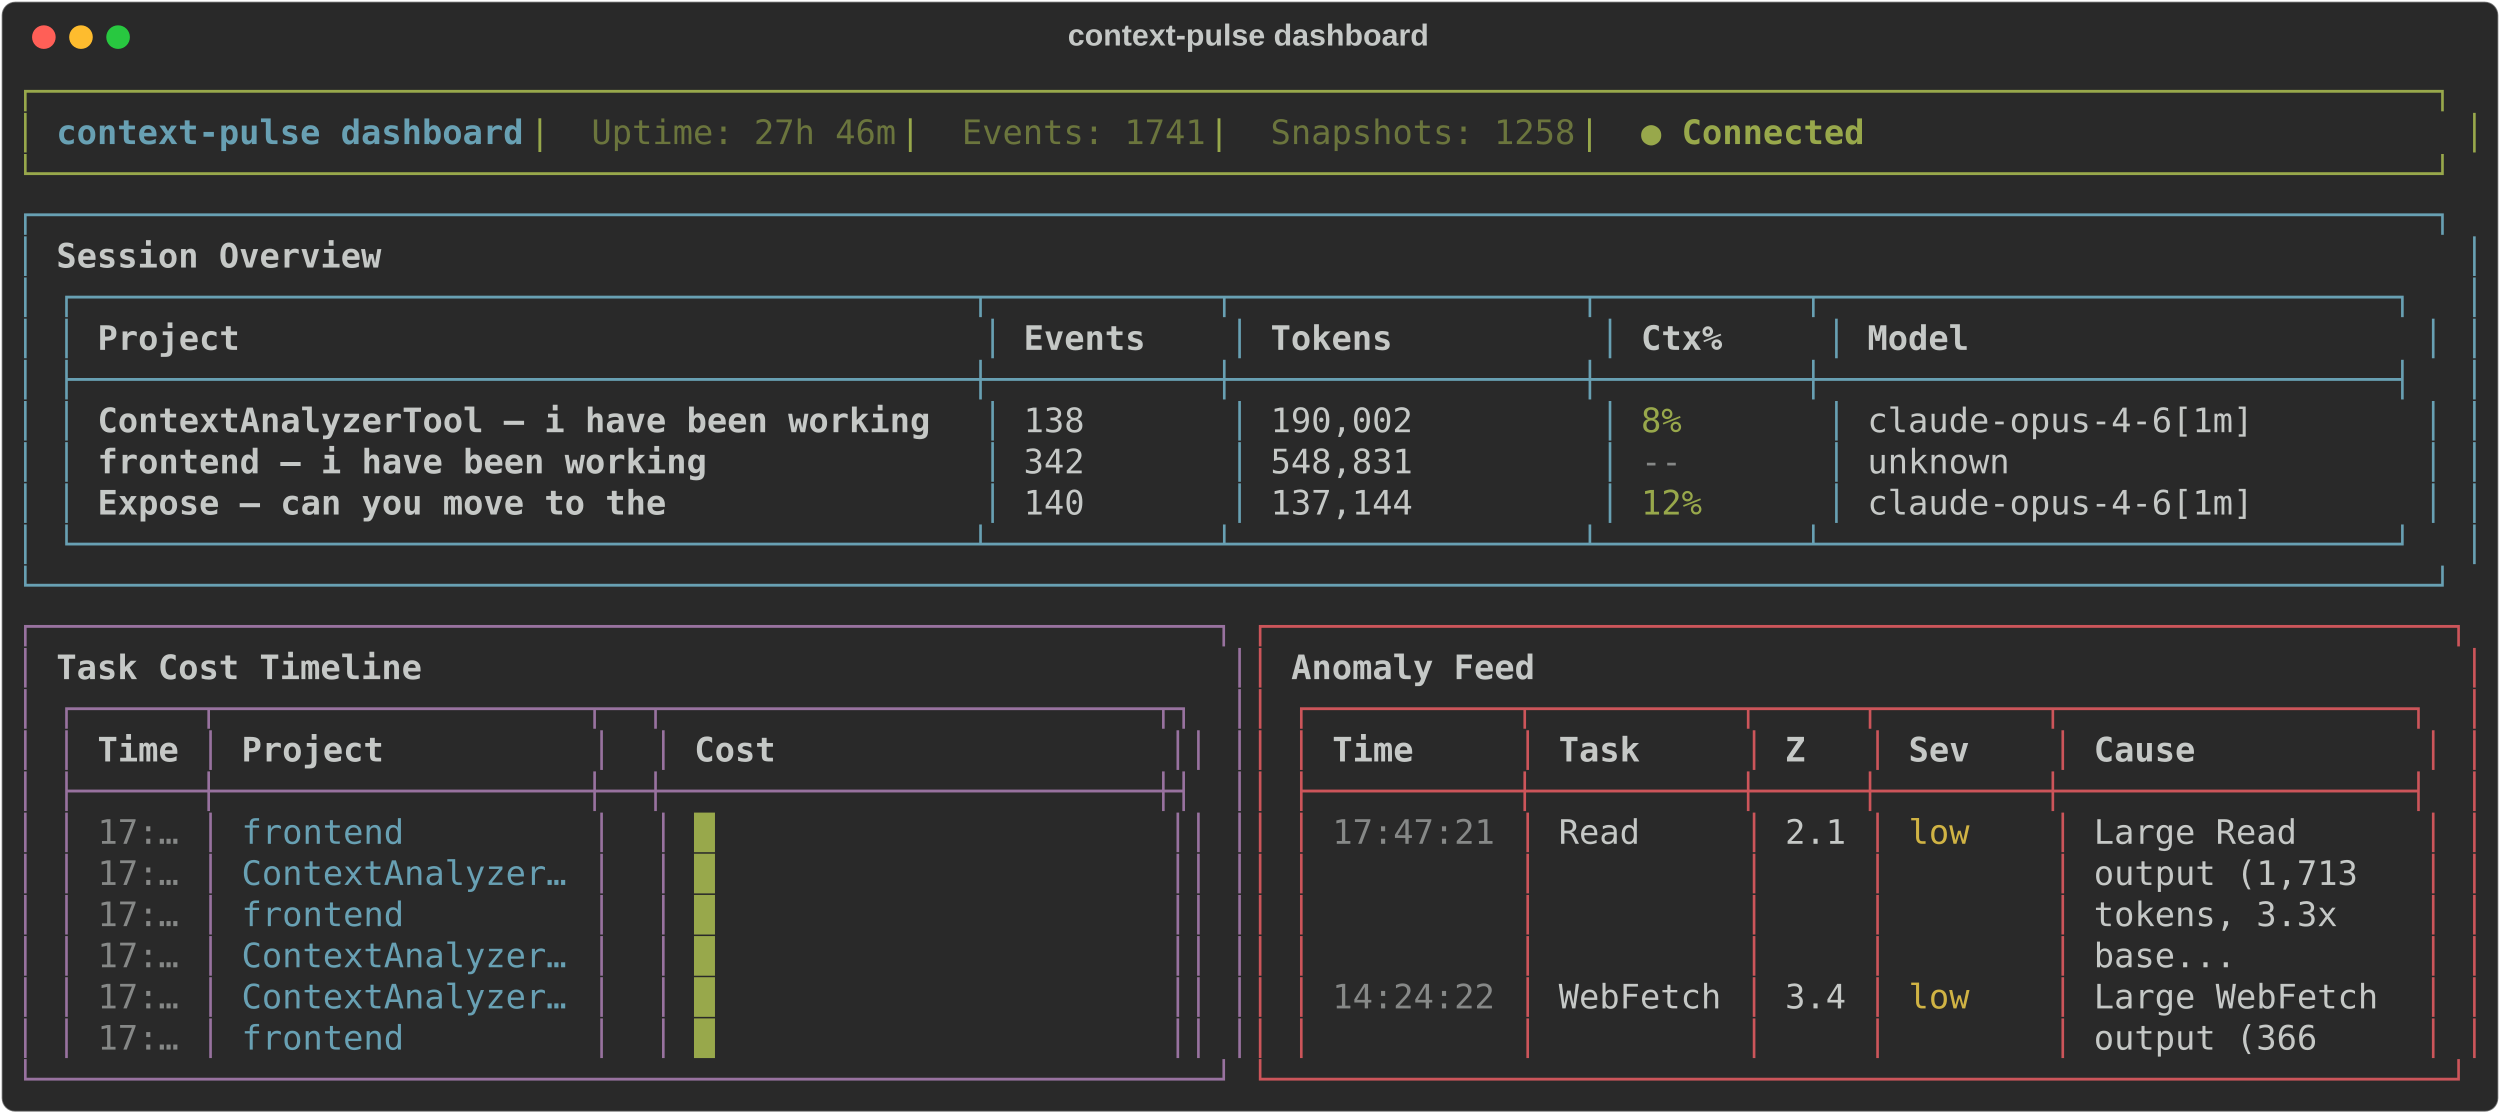
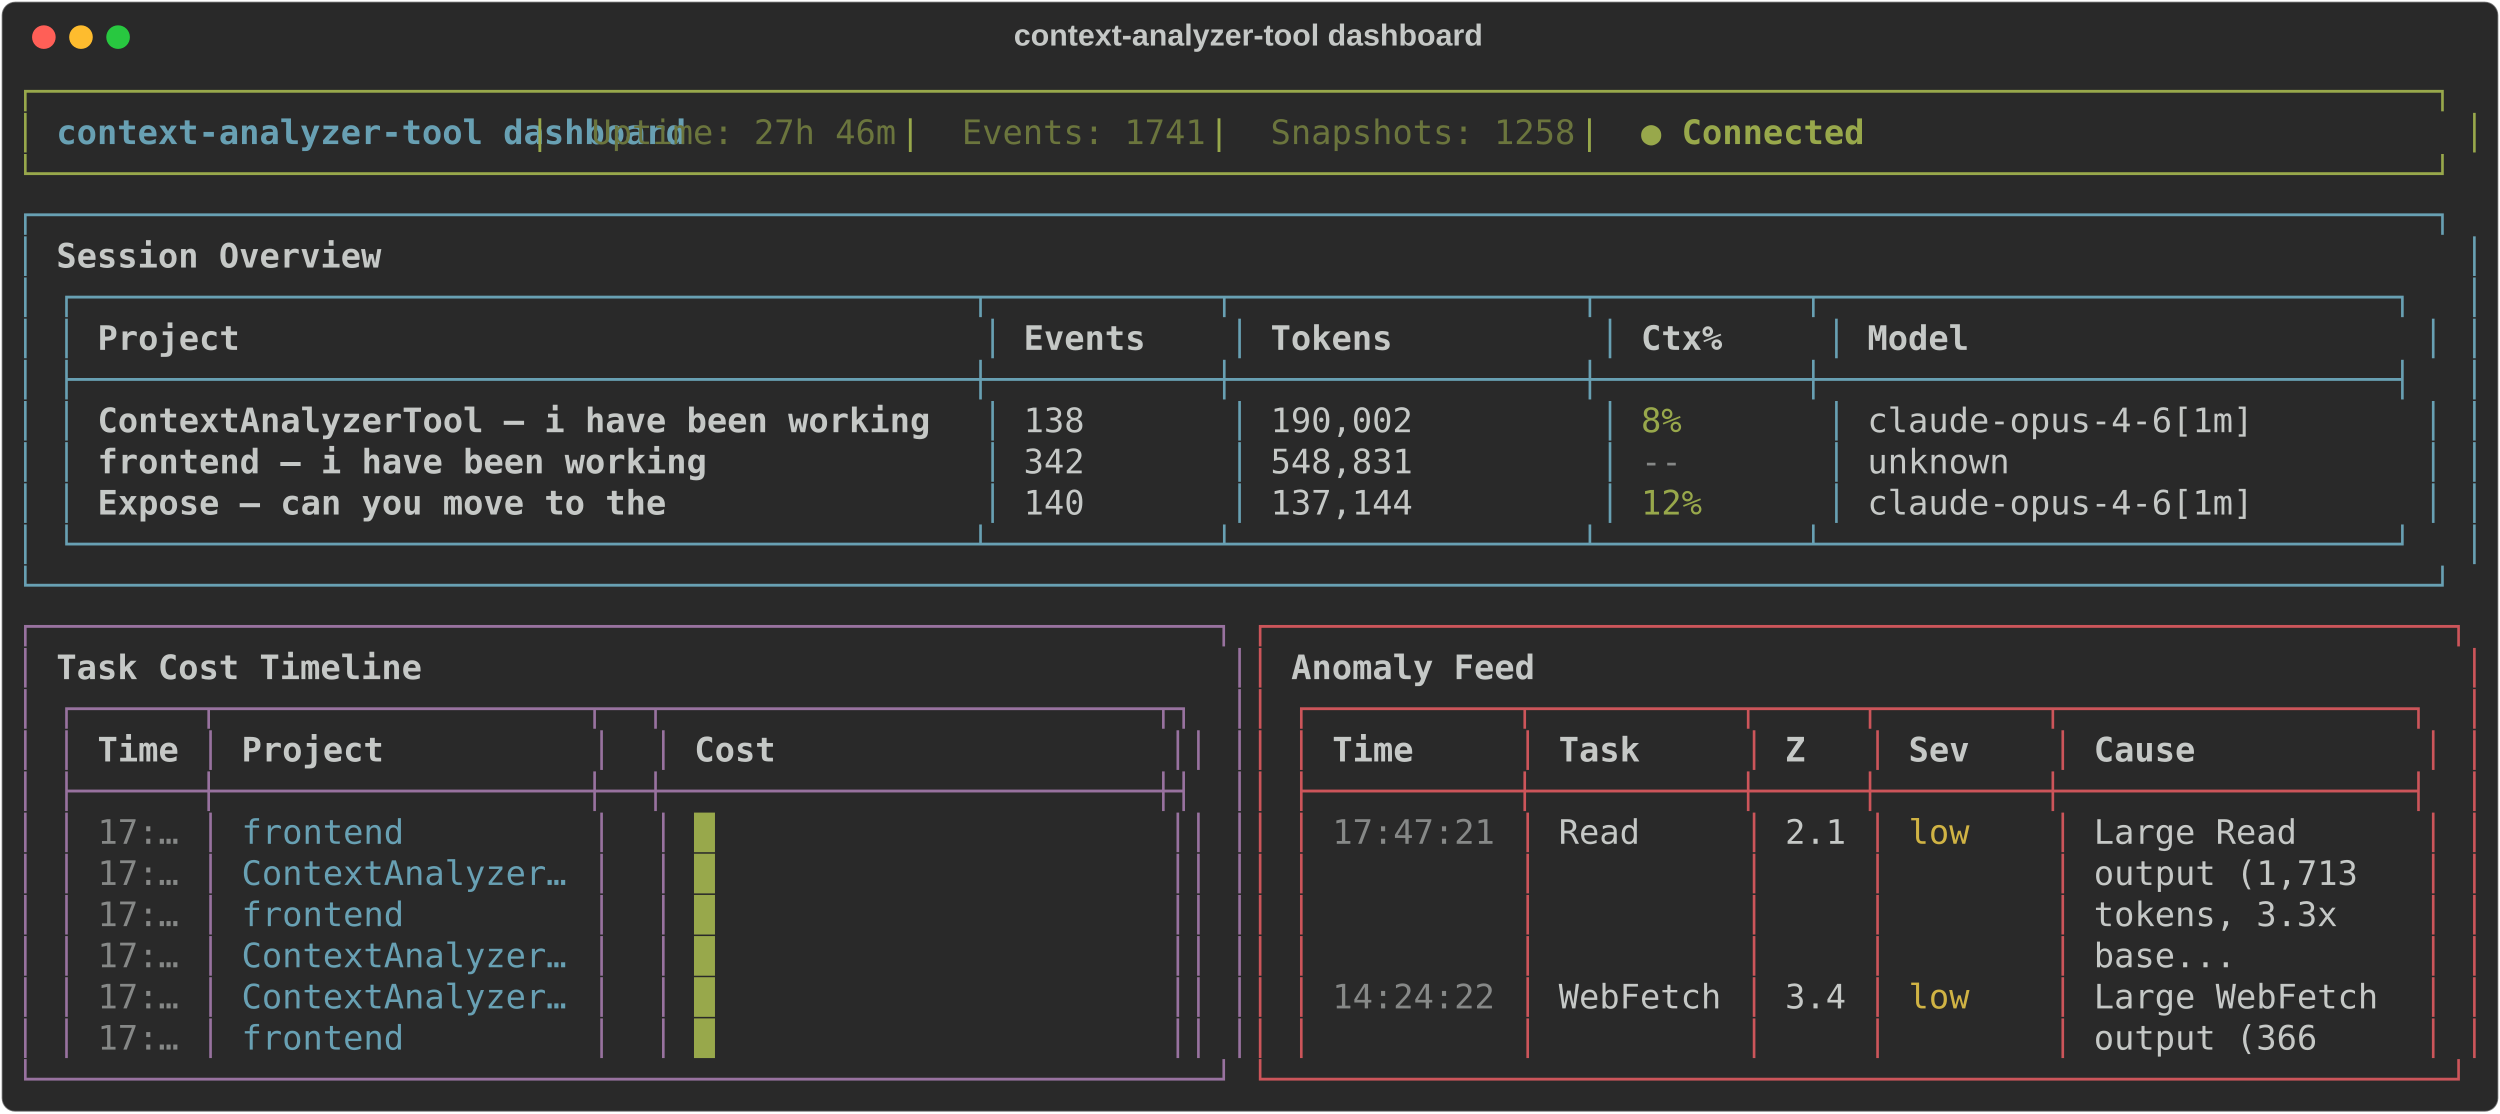
<svg xmlns="http://www.w3.org/2000/svg" class="rich-terminal" viewBox="0 0 1482 660.0">
  <style>

    @font-face {
        font-family: "Fira Code";
        src: local("FiraCode-Regular"),
                url("https://cdnjs.cloudflare.com/ajax/libs/firacode/6.2.0/woff2/FiraCode-Regular.woff2") format("woff2"),
                url("https://cdnjs.cloudflare.com/ajax/libs/firacode/6.2.0/woff/FiraCode-Regular.woff") format("woff");
        font-style: normal;
        font-weight: 400;
    }
    @font-face {
        font-family: "Fira Code";
        src: local("FiraCode-Bold"),
                url("https://cdnjs.cloudflare.com/ajax/libs/firacode/6.2.0/woff2/FiraCode-Bold.woff2") format("woff2"),
                url("https://cdnjs.cloudflare.com/ajax/libs/firacode/6.2.0/woff/FiraCode-Bold.woff") format("woff");
        font-style: bold;
        font-weight: 700;
    }

    .terminal-2971636958-matrix {
        font-family: Fira Code, monospace;
        font-size: 20px;
        line-height: 24.4px;
        font-variant-east-asian: full-width;
    }

    .terminal-2971636958-title {
        font-size: 18px;
        font-weight: bold;
        font-family: arial;
    }

    .terminal-2971636958-r1 { fill: #98a84b }
.terminal-2971636958-r2 { fill: #c5c8c6 }
.terminal-2971636958-r3 { fill: #68a0b3;font-weight: bold }
.terminal-2971636958-r4 { fill: #6b753d }
.terminal-2971636958-r5 { fill: #98a84b;font-weight: bold }
.terminal-2971636958-r6 { fill: #68a0b3 }
.terminal-2971636958-r7 { fill: #c5c8c6;font-weight: bold }
.terminal-2971636958-r8 { fill: #868887 }
.terminal-2971636958-r9 { fill: #98729f }
.terminal-2971636958-r10 { fill: #cc555a }
.terminal-2971636958-r11 { fill: #d0b344 }
    </style>
  <defs>
    <clipPath id="terminal-2971636958-clip-terminal">
      <rect x="0" y="0" width="1463.0" height="609.0" />
    </clipPath>
    <clipPath id="terminal-2971636958-line-0">
      <rect x="0" y="1.5" width="1464" height="24.65" />
    </clipPath>
    <clipPath id="terminal-2971636958-line-1">
      <rect x="0" y="25.9" width="1464" height="24.65" />
    </clipPath>
    <clipPath id="terminal-2971636958-line-2">
      <rect x="0" y="50.3" width="1464" height="24.65" />
    </clipPath>
    <clipPath id="terminal-2971636958-line-3">
      <rect x="0" y="74.7" width="1464" height="24.65" />
    </clipPath>
    <clipPath id="terminal-2971636958-line-4">
      <rect x="0" y="99.1" width="1464" height="24.65" />
    </clipPath>
    <clipPath id="terminal-2971636958-line-5">
      <rect x="0" y="123.5" width="1464" height="24.65" />
    </clipPath>
    <clipPath id="terminal-2971636958-line-6">
      <rect x="0" y="147.9" width="1464" height="24.65" />
    </clipPath>
    <clipPath id="terminal-2971636958-line-7">
      <rect x="0" y="172.3" width="1464" height="24.65" />
    </clipPath>
    <clipPath id="terminal-2971636958-line-8">
      <rect x="0" y="196.7" width="1464" height="24.65" />
    </clipPath>
    <clipPath id="terminal-2971636958-line-9">
      <rect x="0" y="221.1" width="1464" height="24.65" />
    </clipPath>
    <clipPath id="terminal-2971636958-line-10">
      <rect x="0" y="245.5" width="1464" height="24.65" />
    </clipPath>
    <clipPath id="terminal-2971636958-line-11">
      <rect x="0" y="269.9" width="1464" height="24.65" />
    </clipPath>
    <clipPath id="terminal-2971636958-line-12">
      <rect x="0" y="294.3" width="1464" height="24.65" />
    </clipPath>
    <clipPath id="terminal-2971636958-line-13">
      <rect x="0" y="318.7" width="1464" height="24.65" />
    </clipPath>
    <clipPath id="terminal-2971636958-line-14">
      <rect x="0" y="343.1" width="1464" height="24.65" />
    </clipPath>
    <clipPath id="terminal-2971636958-line-15">
      <rect x="0" y="367.5" width="1464" height="24.65" />
    </clipPath>
    <clipPath id="terminal-2971636958-line-16">
      <rect x="0" y="391.9" width="1464" height="24.65" />
    </clipPath>
    <clipPath id="terminal-2971636958-line-17">
      <rect x="0" y="416.3" width="1464" height="24.65" />
    </clipPath>
    <clipPath id="terminal-2971636958-line-18">
      <rect x="0" y="440.7" width="1464" height="24.65" />
    </clipPath>
    <clipPath id="terminal-2971636958-line-19">
      <rect x="0" y="465.1" width="1464" height="24.65" />
    </clipPath>
    <clipPath id="terminal-2971636958-line-20">
      <rect x="0" y="489.5" width="1464" height="24.65" />
    </clipPath>
    <clipPath id="terminal-2971636958-line-21">
      <rect x="0" y="513.9" width="1464" height="24.65" />
    </clipPath>
    <clipPath id="terminal-2971636958-line-22">
      <rect x="0" y="538.3" width="1464" height="24.65" />
    </clipPath>
    <clipPath id="terminal-2971636958-line-23">
      <rect x="0" y="562.7" width="1464" height="24.65" />
    </clipPath>
  </defs>
  <rect fill="#292929" stroke="rgba(255,255,255,0.35)" stroke-width="1" x="1" y="1" width="1480" height="658" rx="8" />
-   <text class="terminal-2971636958-title" fill="#c5c8c6" text-anchor="middle" x="740" y="27">context-pulse dashboard</text>
+   <text class="terminal-2971636958-title" fill="#c5c8c6" text-anchor="middle" x="740" y="27">context-analyzer-tool dashboard</text>
  <g transform="translate(26,22)">
    <circle cx="0" cy="0" r="7" fill="#ff5f57" />
    <circle cx="22" cy="0" r="7" fill="#febc2e" />
    <circle cx="44" cy="0" r="7" fill="#28c840" />
  </g>
  <g transform="translate(9, 41)" clip-path="url(#terminal-2971636958-clip-terminal)">
    <g class="terminal-2971636958-matrix">
      <text class="terminal-2971636958-r1" x="0" y="20" textLength="1464" clip-path="url(#terminal-2971636958-line-0)">┌──────────────────────────────────────────────────────────────────────────────────────────────────────────────────────┐</text>
      <text class="terminal-2971636958-r2" x="1464" y="20" textLength="12.2" clip-path="url(#terminal-2971636958-line-0)">
</text>
      <text class="terminal-2971636958-r1" x="0" y="44.4" textLength="12.2" clip-path="url(#terminal-2971636958-line-1)">│</text>
-       <text class="terminal-2971636958-r3" x="24.4" y="44.4" textLength="280.6" clip-path="url(#terminal-2971636958-line-1)">context-pulse dashboard</text>
+       <text class="terminal-2971636958-r3" x="24.4" y="44.4" textLength="280.6" clip-path="url(#terminal-2971636958-line-1)">context-analyzer-tool dashboard</text>
      <text class="terminal-2971636958-r1" x="305" y="44.4" textLength="36.6" clip-path="url(#terminal-2971636958-line-1)"> | </text>
      <text class="terminal-2971636958-r4" x="341.6" y="44.4" textLength="183" clip-path="url(#terminal-2971636958-line-1)">Uptime: 27h 46m</text>
      <text class="terminal-2971636958-r1" x="524.6" y="44.4" textLength="36.6" clip-path="url(#terminal-2971636958-line-1)"> | </text>
      <text class="terminal-2971636958-r4" x="561.2" y="44.4" textLength="146.4" clip-path="url(#terminal-2971636958-line-1)">Events: 1741</text>
      <text class="terminal-2971636958-r1" x="707.6" y="44.4" textLength="36.6" clip-path="url(#terminal-2971636958-line-1)"> | </text>
      <text class="terminal-2971636958-r4" x="744.2" y="44.4" textLength="183" clip-path="url(#terminal-2971636958-line-1)">Snapshots: 1258</text>
      <text class="terminal-2971636958-r1" x="927.2" y="44.4" textLength="36.6" clip-path="url(#terminal-2971636958-line-1)"> | </text>
      <text class="terminal-2971636958-r5" x="963.8" y="44.4" textLength="134.2" clip-path="url(#terminal-2971636958-line-1)">● Connected</text>
      <text class="terminal-2971636958-r1" x="1451.8" y="44.4" textLength="12.2" clip-path="url(#terminal-2971636958-line-1)">│</text>
      <text class="terminal-2971636958-r2" x="1464" y="44.4" textLength="12.2" clip-path="url(#terminal-2971636958-line-1)">
</text>
      <text class="terminal-2971636958-r1" x="0" y="68.8" textLength="1464" clip-path="url(#terminal-2971636958-line-2)">└──────────────────────────────────────────────────────────────────────────────────────────────────────────────────────┘</text>
      <text class="terminal-2971636958-r2" x="1464" y="68.8" textLength="12.2" clip-path="url(#terminal-2971636958-line-2)">
</text>
      <text class="terminal-2971636958-r6" x="0" y="93.2" textLength="1464" clip-path="url(#terminal-2971636958-line-3)">┌──────────────────────────────────────────────────────────────────────────────────────────────────────────────────────┐</text>
      <text class="terminal-2971636958-r2" x="1464" y="93.2" textLength="12.2" clip-path="url(#terminal-2971636958-line-3)">
</text>
      <text class="terminal-2971636958-r6" x="0" y="117.6" textLength="12.2" clip-path="url(#terminal-2971636958-line-4)">│</text>
      <text class="terminal-2971636958-r7" x="24.4" y="117.6" textLength="1415.2" clip-path="url(#terminal-2971636958-line-4)">                                                  Session Overview                                                  </text>
      <text class="terminal-2971636958-r6" x="1451.8" y="117.6" textLength="12.2" clip-path="url(#terminal-2971636958-line-4)">│</text>
      <text class="terminal-2971636958-r2" x="1464" y="117.6" textLength="12.2" clip-path="url(#terminal-2971636958-line-4)">
</text>
      <text class="terminal-2971636958-r6" x="0" y="142" textLength="12.2" clip-path="url(#terminal-2971636958-line-5)">│</text>
      <text class="terminal-2971636958-r6" x="24.4" y="142" textLength="1415.2" clip-path="url(#terminal-2971636958-line-5)">┌────────────────────────────────────────────┬───────────┬─────────────────┬──────────┬────────────────────────────┐</text>
      <text class="terminal-2971636958-r6" x="1451.8" y="142" textLength="12.2" clip-path="url(#terminal-2971636958-line-5)">│</text>
      <text class="terminal-2971636958-r2" x="1464" y="142" textLength="12.2" clip-path="url(#terminal-2971636958-line-5)">
</text>
      <text class="terminal-2971636958-r6" x="0" y="166.4" textLength="12.2" clip-path="url(#terminal-2971636958-line-6)">│</text>
      <text class="terminal-2971636958-r6" x="24.4" y="166.4" textLength="12.2" clip-path="url(#terminal-2971636958-line-6)">│</text>
      <text class="terminal-2971636958-r7" x="48.8" y="166.4" textLength="512.4" clip-path="url(#terminal-2971636958-line-6)">Project                                   </text>
      <text class="terminal-2971636958-r6" x="573.4" y="166.4" textLength="12.2" clip-path="url(#terminal-2971636958-line-6)">│</text>
      <text class="terminal-2971636958-r7" x="597.8" y="166.4" textLength="109.8" clip-path="url(#terminal-2971636958-line-6)">   Events</text>
      <text class="terminal-2971636958-r6" x="719.8" y="166.4" textLength="12.2" clip-path="url(#terminal-2971636958-line-6)">│</text>
      <text class="terminal-2971636958-r7" x="744.2" y="166.4" textLength="183" clip-path="url(#terminal-2971636958-line-6)">         Tokens</text>
      <text class="terminal-2971636958-r6" x="939.4" y="166.4" textLength="12.2" clip-path="url(#terminal-2971636958-line-6)">│</text>
      <text class="terminal-2971636958-r7" x="963.8" y="166.4" textLength="97.6" clip-path="url(#terminal-2971636958-line-6)">    Ctx%</text>
      <text class="terminal-2971636958-r6" x="1073.6" y="166.4" textLength="12.2" clip-path="url(#terminal-2971636958-line-6)">│</text>
      <text class="terminal-2971636958-r7" x="1098" y="166.4" textLength="317.2" clip-path="url(#terminal-2971636958-line-6)">Model                     </text>
      <text class="terminal-2971636958-r6" x="1427.4" y="166.4" textLength="12.2" clip-path="url(#terminal-2971636958-line-6)">│</text>
      <text class="terminal-2971636958-r6" x="1451.8" y="166.4" textLength="12.2" clip-path="url(#terminal-2971636958-line-6)">│</text>
      <text class="terminal-2971636958-r2" x="1464" y="166.4" textLength="12.2" clip-path="url(#terminal-2971636958-line-6)">
</text>
      <text class="terminal-2971636958-r6" x="0" y="190.8" textLength="12.2" clip-path="url(#terminal-2971636958-line-7)">│</text>
      <text class="terminal-2971636958-r6" x="24.4" y="190.8" textLength="1415.2" clip-path="url(#terminal-2971636958-line-7)">├────────────────────────────────────────────┼───────────┼─────────────────┼──────────┼────────────────────────────┤</text>
      <text class="terminal-2971636958-r6" x="1451.8" y="190.8" textLength="12.2" clip-path="url(#terminal-2971636958-line-7)">│</text>
      <text class="terminal-2971636958-r2" x="1464" y="190.8" textLength="12.2" clip-path="url(#terminal-2971636958-line-7)">
</text>
      <text class="terminal-2971636958-r6" x="0" y="215.2" textLength="12.2" clip-path="url(#terminal-2971636958-line-8)">│</text>
      <text class="terminal-2971636958-r6" x="24.4" y="215.2" textLength="12.2" clip-path="url(#terminal-2971636958-line-8)">│</text>
      <text class="terminal-2971636958-r7" x="48.8" y="215.2" textLength="512.4" clip-path="url(#terminal-2971636958-line-8)">ContextAnalyzerTool — i have been working </text>
      <text class="terminal-2971636958-r6" x="573.4" y="215.2" textLength="12.2" clip-path="url(#terminal-2971636958-line-8)">│</text>
      <text class="terminal-2971636958-r2" x="597.8" y="215.2" textLength="109.8" clip-path="url(#terminal-2971636958-line-8)">      138</text>
      <text class="terminal-2971636958-r6" x="719.8" y="215.2" textLength="12.2" clip-path="url(#terminal-2971636958-line-8)">│</text>
      <text class="terminal-2971636958-r2" x="744.2" y="215.2" textLength="183" clip-path="url(#terminal-2971636958-line-8)">        190,002</text>
      <text class="terminal-2971636958-r6" x="939.4" y="215.2" textLength="12.2" clip-path="url(#terminal-2971636958-line-8)">│</text>
      <text class="terminal-2971636958-r1" x="963.8" y="215.2" textLength="97.6" clip-path="url(#terminal-2971636958-line-8)">      8%</text>
      <text class="terminal-2971636958-r6" x="1073.6" y="215.2" textLength="12.2" clip-path="url(#terminal-2971636958-line-8)">│</text>
      <text class="terminal-2971636958-r2" x="1098" y="215.2" textLength="317.2" clip-path="url(#terminal-2971636958-line-8)">claude-opus-4-6[1m]       </text>
      <text class="terminal-2971636958-r6" x="1427.4" y="215.2" textLength="12.2" clip-path="url(#terminal-2971636958-line-8)">│</text>
      <text class="terminal-2971636958-r6" x="1451.8" y="215.2" textLength="12.2" clip-path="url(#terminal-2971636958-line-8)">│</text>
      <text class="terminal-2971636958-r2" x="1464" y="215.2" textLength="12.2" clip-path="url(#terminal-2971636958-line-8)">
</text>
      <text class="terminal-2971636958-r6" x="0" y="239.6" textLength="12.2" clip-path="url(#terminal-2971636958-line-9)">│</text>
      <text class="terminal-2971636958-r6" x="24.4" y="239.6" textLength="12.2" clip-path="url(#terminal-2971636958-line-9)">│</text>
      <text class="terminal-2971636958-r7" x="48.8" y="239.6" textLength="512.4" clip-path="url(#terminal-2971636958-line-9)">frontend — i have been working            </text>
      <text class="terminal-2971636958-r6" x="573.4" y="239.6" textLength="12.2" clip-path="url(#terminal-2971636958-line-9)">│</text>
      <text class="terminal-2971636958-r2" x="597.8" y="239.6" textLength="109.8" clip-path="url(#terminal-2971636958-line-9)">      342</text>
      <text class="terminal-2971636958-r6" x="719.8" y="239.6" textLength="12.2" clip-path="url(#terminal-2971636958-line-9)">│</text>
      <text class="terminal-2971636958-r2" x="744.2" y="239.6" textLength="183" clip-path="url(#terminal-2971636958-line-9)">        548,831</text>
      <text class="terminal-2971636958-r6" x="939.4" y="239.6" textLength="12.2" clip-path="url(#terminal-2971636958-line-9)">│</text>
      <text class="terminal-2971636958-r8" x="963.8" y="239.6" textLength="97.6" clip-path="url(#terminal-2971636958-line-9)">      --</text>
      <text class="terminal-2971636958-r6" x="1073.6" y="239.6" textLength="12.2" clip-path="url(#terminal-2971636958-line-9)">│</text>
      <text class="terminal-2971636958-r2" x="1098" y="239.6" textLength="317.2" clip-path="url(#terminal-2971636958-line-9)">unknown                   </text>
      <text class="terminal-2971636958-r6" x="1427.4" y="239.6" textLength="12.2" clip-path="url(#terminal-2971636958-line-9)">│</text>
      <text class="terminal-2971636958-r6" x="1451.8" y="239.6" textLength="12.2" clip-path="url(#terminal-2971636958-line-9)">│</text>
      <text class="terminal-2971636958-r2" x="1464" y="239.6" textLength="12.2" clip-path="url(#terminal-2971636958-line-9)">
</text>
      <text class="terminal-2971636958-r6" x="0" y="264" textLength="12.2" clip-path="url(#terminal-2971636958-line-10)">│</text>
      <text class="terminal-2971636958-r6" x="24.4" y="264" textLength="12.2" clip-path="url(#terminal-2971636958-line-10)">│</text>
      <text class="terminal-2971636958-r7" x="48.8" y="264" textLength="512.4" clip-path="url(#terminal-2971636958-line-10)">Expose — can you move to the              </text>
      <text class="terminal-2971636958-r6" x="573.4" y="264" textLength="12.2" clip-path="url(#terminal-2971636958-line-10)">│</text>
      <text class="terminal-2971636958-r2" x="597.8" y="264" textLength="109.8" clip-path="url(#terminal-2971636958-line-10)">      140</text>
      <text class="terminal-2971636958-r6" x="719.8" y="264" textLength="12.2" clip-path="url(#terminal-2971636958-line-10)">│</text>
      <text class="terminal-2971636958-r2" x="744.2" y="264" textLength="183" clip-path="url(#terminal-2971636958-line-10)">        137,144</text>
      <text class="terminal-2971636958-r6" x="939.4" y="264" textLength="12.2" clip-path="url(#terminal-2971636958-line-10)">│</text>
      <text class="terminal-2971636958-r1" x="963.8" y="264" textLength="97.6" clip-path="url(#terminal-2971636958-line-10)">     12%</text>
      <text class="terminal-2971636958-r6" x="1073.6" y="264" textLength="12.2" clip-path="url(#terminal-2971636958-line-10)">│</text>
      <text class="terminal-2971636958-r2" x="1098" y="264" textLength="317.2" clip-path="url(#terminal-2971636958-line-10)">claude-opus-4-6[1m]       </text>
      <text class="terminal-2971636958-r6" x="1427.4" y="264" textLength="12.2" clip-path="url(#terminal-2971636958-line-10)">│</text>
      <text class="terminal-2971636958-r6" x="1451.8" y="264" textLength="12.2" clip-path="url(#terminal-2971636958-line-10)">│</text>
      <text class="terminal-2971636958-r2" x="1464" y="264" textLength="12.2" clip-path="url(#terminal-2971636958-line-10)">
</text>
      <text class="terminal-2971636958-r6" x="0" y="288.4" textLength="12.2" clip-path="url(#terminal-2971636958-line-11)">│</text>
      <text class="terminal-2971636958-r6" x="24.4" y="288.4" textLength="1415.2" clip-path="url(#terminal-2971636958-line-11)">└────────────────────────────────────────────┴───────────┴─────────────────┴──────────┴────────────────────────────┘</text>
      <text class="terminal-2971636958-r6" x="1451.8" y="288.4" textLength="12.2" clip-path="url(#terminal-2971636958-line-11)">│</text>
      <text class="terminal-2971636958-r2" x="1464" y="288.4" textLength="12.2" clip-path="url(#terminal-2971636958-line-11)">
</text>
      <text class="terminal-2971636958-r6" x="0" y="312.8" textLength="1464" clip-path="url(#terminal-2971636958-line-12)">└──────────────────────────────────────────────────────────────────────────────────────────────────────────────────────┘</text>
      <text class="terminal-2971636958-r2" x="1464" y="312.8" textLength="12.2" clip-path="url(#terminal-2971636958-line-12)">
</text>
      <text class="terminal-2971636958-r9" x="0" y="337.2" textLength="732" clip-path="url(#terminal-2971636958-line-13)">┌──────────────────────────────────────────────────────────┐</text>
      <text class="terminal-2971636958-r10" x="732" y="337.2" textLength="732" clip-path="url(#terminal-2971636958-line-13)">┌──────────────────────────────────────────────────────────┐</text>
      <text class="terminal-2971636958-r2" x="1464" y="337.2" textLength="12.2" clip-path="url(#terminal-2971636958-line-13)">
</text>
      <text class="terminal-2971636958-r9" x="0" y="361.6" textLength="12.2" clip-path="url(#terminal-2971636958-line-14)">│</text>
      <text class="terminal-2971636958-r7" x="24.4" y="361.6" textLength="683.2" clip-path="url(#terminal-2971636958-line-14)">                   Task Cost Timeline                   </text>
      <text class="terminal-2971636958-r9" x="719.8" y="361.6" textLength="12.2" clip-path="url(#terminal-2971636958-line-14)">│</text>
      <text class="terminal-2971636958-r10" x="732" y="361.6" textLength="12.2" clip-path="url(#terminal-2971636958-line-14)">│</text>
      <text class="terminal-2971636958-r7" x="756.4" y="361.6" textLength="683.2" clip-path="url(#terminal-2971636958-line-14)">                      Anomaly Feed                      </text>
      <text class="terminal-2971636958-r10" x="1451.8" y="361.6" textLength="12.2" clip-path="url(#terminal-2971636958-line-14)">│</text>
      <text class="terminal-2971636958-r2" x="1464" y="361.6" textLength="12.2" clip-path="url(#terminal-2971636958-line-14)">
</text>
      <text class="terminal-2971636958-r9" x="0" y="386" textLength="12.2" clip-path="url(#terminal-2971636958-line-15)">│</text>
      <text class="terminal-2971636958-r9" x="24.4" y="386" textLength="683.2" clip-path="url(#terminal-2971636958-line-15)">┌──────┬──────────────────┬──┬────────────────────────┬┐</text>
      <text class="terminal-2971636958-r9" x="719.8" y="386" textLength="12.2" clip-path="url(#terminal-2971636958-line-15)">│</text>
      <text class="terminal-2971636958-r10" x="732" y="386" textLength="12.2" clip-path="url(#terminal-2971636958-line-15)">│</text>
      <text class="terminal-2971636958-r10" x="756.4" y="386" textLength="683.2" clip-path="url(#terminal-2971636958-line-15)">┌──────────┬──────────┬─────┬────────┬─────────────────┐</text>
      <text class="terminal-2971636958-r10" x="1451.8" y="386" textLength="12.2" clip-path="url(#terminal-2971636958-line-15)">│</text>
      <text class="terminal-2971636958-r2" x="1464" y="386" textLength="12.2" clip-path="url(#terminal-2971636958-line-15)">
</text>
      <text class="terminal-2971636958-r9" x="0" y="410.4" textLength="12.2" clip-path="url(#terminal-2971636958-line-16)">│</text>
      <text class="terminal-2971636958-r9" x="24.4" y="410.4" textLength="12.2" clip-path="url(#terminal-2971636958-line-16)">│</text>
      <text class="terminal-2971636958-r7" x="48.8" y="410.4" textLength="48.8" clip-path="url(#terminal-2971636958-line-16)">Time</text>
      <text class="terminal-2971636958-r9" x="109.8" y="410.4" textLength="12.2" clip-path="url(#terminal-2971636958-line-16)">│</text>
      <text class="terminal-2971636958-r7" x="134.2" y="410.4" textLength="195.2" clip-path="url(#terminal-2971636958-line-16)">Project         </text>
      <text class="terminal-2971636958-r9" x="341.6" y="410.4" textLength="12.2" clip-path="url(#terminal-2971636958-line-16)">│</text>
      <text class="terminal-2971636958-r9" x="378.2" y="410.4" textLength="12.2" clip-path="url(#terminal-2971636958-line-16)">│</text>
      <text class="terminal-2971636958-r7" x="402.6" y="410.4" textLength="268.4" clip-path="url(#terminal-2971636958-line-16)">Cost                  </text>
      <text class="terminal-2971636958-r9" x="683.2" y="410.4" textLength="12.2" clip-path="url(#terminal-2971636958-line-16)">│</text>
      <text class="terminal-2971636958-r9" x="695.4" y="410.4" textLength="12.2" clip-path="url(#terminal-2971636958-line-16)">│</text>
      <text class="terminal-2971636958-r9" x="719.8" y="410.4" textLength="12.2" clip-path="url(#terminal-2971636958-line-16)">│</text>
      <text class="terminal-2971636958-r10" x="732" y="410.4" textLength="12.2" clip-path="url(#terminal-2971636958-line-16)">│</text>
      <text class="terminal-2971636958-r10" x="756.4" y="410.4" textLength="12.2" clip-path="url(#terminal-2971636958-line-16)">│</text>
      <text class="terminal-2971636958-r7" x="780.8" y="410.4" textLength="97.6" clip-path="url(#terminal-2971636958-line-16)">Time    </text>
      <text class="terminal-2971636958-r10" x="890.6" y="410.4" textLength="12.2" clip-path="url(#terminal-2971636958-line-16)">│</text>
      <text class="terminal-2971636958-r7" x="915" y="410.4" textLength="97.6" clip-path="url(#terminal-2971636958-line-16)">Task    </text>
      <text class="terminal-2971636958-r10" x="1024.8" y="410.4" textLength="12.2" clip-path="url(#terminal-2971636958-line-16)">│</text>
      <text class="terminal-2971636958-r7" x="1049.2" y="410.4" textLength="36.6" clip-path="url(#terminal-2971636958-line-16)">  Z</text>
      <text class="terminal-2971636958-r10" x="1098" y="410.4" textLength="12.2" clip-path="url(#terminal-2971636958-line-16)">│</text>
      <text class="terminal-2971636958-r7" x="1122.4" y="410.4" textLength="73.2" clip-path="url(#terminal-2971636958-line-16)">Sev   </text>
      <text class="terminal-2971636958-r10" x="1207.8" y="410.4" textLength="12.2" clip-path="url(#terminal-2971636958-line-16)">│</text>
      <text class="terminal-2971636958-r7" x="1232.2" y="410.4" textLength="183" clip-path="url(#terminal-2971636958-line-16)">Cause          </text>
      <text class="terminal-2971636958-r10" x="1427.4" y="410.4" textLength="12.2" clip-path="url(#terminal-2971636958-line-16)">│</text>
      <text class="terminal-2971636958-r10" x="1451.8" y="410.4" textLength="12.2" clip-path="url(#terminal-2971636958-line-16)">│</text>
      <text class="terminal-2971636958-r2" x="1464" y="410.4" textLength="12.2" clip-path="url(#terminal-2971636958-line-16)">
</text>
      <text class="terminal-2971636958-r9" x="0" y="434.8" textLength="12.2" clip-path="url(#terminal-2971636958-line-17)">│</text>
      <text class="terminal-2971636958-r9" x="24.4" y="434.8" textLength="683.2" clip-path="url(#terminal-2971636958-line-17)">├──────┼──────────────────┼──┼────────────────────────┼┤</text>
      <text class="terminal-2971636958-r9" x="719.8" y="434.8" textLength="12.2" clip-path="url(#terminal-2971636958-line-17)">│</text>
      <text class="terminal-2971636958-r10" x="732" y="434.8" textLength="12.2" clip-path="url(#terminal-2971636958-line-17)">│</text>
      <text class="terminal-2971636958-r10" x="756.4" y="434.8" textLength="683.2" clip-path="url(#terminal-2971636958-line-17)">├──────────┼──────────┼─────┼────────┼─────────────────┤</text>
      <text class="terminal-2971636958-r10" x="1451.8" y="434.8" textLength="12.2" clip-path="url(#terminal-2971636958-line-17)">│</text>
      <text class="terminal-2971636958-r2" x="1464" y="434.8" textLength="12.2" clip-path="url(#terminal-2971636958-line-17)">
</text>
      <text class="terminal-2971636958-r9" x="0" y="459.2" textLength="12.2" clip-path="url(#terminal-2971636958-line-18)">│</text>
      <text class="terminal-2971636958-r9" x="24.4" y="459.2" textLength="12.2" clip-path="url(#terminal-2971636958-line-18)">│</text>
      <text class="terminal-2971636958-r8" x="48.8" y="459.2" textLength="48.8" clip-path="url(#terminal-2971636958-line-18)">17:…</text>
      <text class="terminal-2971636958-r9" x="109.8" y="459.2" textLength="12.2" clip-path="url(#terminal-2971636958-line-18)">│</text>
      <text class="terminal-2971636958-r6" x="134.2" y="459.2" textLength="195.2" clip-path="url(#terminal-2971636958-line-18)">frontend        </text>
      <text class="terminal-2971636958-r9" x="341.6" y="459.2" textLength="12.2" clip-path="url(#terminal-2971636958-line-18)">│</text>
      <text class="terminal-2971636958-r9" x="378.2" y="459.2" textLength="12.2" clip-path="url(#terminal-2971636958-line-18)">│</text>
      <text class="terminal-2971636958-r1" x="402.6" y="459.2" textLength="268.4" clip-path="url(#terminal-2971636958-line-18)">█                     </text>
      <text class="terminal-2971636958-r9" x="683.2" y="459.2" textLength="12.2" clip-path="url(#terminal-2971636958-line-18)">│</text>
      <text class="terminal-2971636958-r9" x="695.4" y="459.2" textLength="12.2" clip-path="url(#terminal-2971636958-line-18)">│</text>
      <text class="terminal-2971636958-r9" x="719.8" y="459.2" textLength="12.2" clip-path="url(#terminal-2971636958-line-18)">│</text>
      <text class="terminal-2971636958-r10" x="732" y="459.2" textLength="12.2" clip-path="url(#terminal-2971636958-line-18)">│</text>
      <text class="terminal-2971636958-r10" x="756.4" y="459.2" textLength="12.2" clip-path="url(#terminal-2971636958-line-18)">│</text>
      <text class="terminal-2971636958-r8" x="780.8" y="459.2" textLength="97.6" clip-path="url(#terminal-2971636958-line-18)">17:47:21</text>
      <text class="terminal-2971636958-r10" x="890.6" y="459.2" textLength="12.2" clip-path="url(#terminal-2971636958-line-18)">│</text>
      <text class="terminal-2971636958-r2" x="915" y="459.2" textLength="97.6" clip-path="url(#terminal-2971636958-line-18)">Read    </text>
      <text class="terminal-2971636958-r10" x="1024.8" y="459.2" textLength="12.2" clip-path="url(#terminal-2971636958-line-18)">│</text>
      <text class="terminal-2971636958-r2" x="1049.2" y="459.2" textLength="36.6" clip-path="url(#terminal-2971636958-line-18)">2.1</text>
      <text class="terminal-2971636958-r10" x="1098" y="459.2" textLength="12.2" clip-path="url(#terminal-2971636958-line-18)">│</text>
      <text class="terminal-2971636958-r11" x="1122.4" y="459.2" textLength="73.2" clip-path="url(#terminal-2971636958-line-18)">low   </text>
      <text class="terminal-2971636958-r10" x="1207.8" y="459.2" textLength="12.2" clip-path="url(#terminal-2971636958-line-18)">│</text>
      <text class="terminal-2971636958-r2" x="1232.2" y="459.2" textLength="183" clip-path="url(#terminal-2971636958-line-18)">Large Read     </text>
      <text class="terminal-2971636958-r10" x="1427.4" y="459.2" textLength="12.2" clip-path="url(#terminal-2971636958-line-18)">│</text>
      <text class="terminal-2971636958-r10" x="1451.8" y="459.2" textLength="12.2" clip-path="url(#terminal-2971636958-line-18)">│</text>
      <text class="terminal-2971636958-r2" x="1464" y="459.2" textLength="12.2" clip-path="url(#terminal-2971636958-line-18)">
</text>
      <text class="terminal-2971636958-r9" x="0" y="483.6" textLength="12.2" clip-path="url(#terminal-2971636958-line-19)">│</text>
      <text class="terminal-2971636958-r9" x="24.4" y="483.6" textLength="12.2" clip-path="url(#terminal-2971636958-line-19)">│</text>
      <text class="terminal-2971636958-r8" x="48.8" y="483.6" textLength="48.8" clip-path="url(#terminal-2971636958-line-19)">17:…</text>
      <text class="terminal-2971636958-r9" x="109.8" y="483.6" textLength="12.2" clip-path="url(#terminal-2971636958-line-19)">│</text>
      <text class="terminal-2971636958-r6" x="134.2" y="483.6" textLength="195.2" clip-path="url(#terminal-2971636958-line-19)">ContextAnalyzer…</text>
      <text class="terminal-2971636958-r9" x="341.6" y="483.6" textLength="12.2" clip-path="url(#terminal-2971636958-line-19)">│</text>
      <text class="terminal-2971636958-r9" x="378.2" y="483.6" textLength="12.2" clip-path="url(#terminal-2971636958-line-19)">│</text>
      <text class="terminal-2971636958-r1" x="402.6" y="483.6" textLength="268.4" clip-path="url(#terminal-2971636958-line-19)">█                     </text>
      <text class="terminal-2971636958-r9" x="683.2" y="483.6" textLength="12.2" clip-path="url(#terminal-2971636958-line-19)">│</text>
      <text class="terminal-2971636958-r9" x="695.4" y="483.6" textLength="12.2" clip-path="url(#terminal-2971636958-line-19)">│</text>
      <text class="terminal-2971636958-r9" x="719.8" y="483.6" textLength="12.2" clip-path="url(#terminal-2971636958-line-19)">│</text>
      <text class="terminal-2971636958-r10" x="732" y="483.6" textLength="12.2" clip-path="url(#terminal-2971636958-line-19)">│</text>
      <text class="terminal-2971636958-r10" x="756.4" y="483.6" textLength="12.2" clip-path="url(#terminal-2971636958-line-19)">│</text>
      <text class="terminal-2971636958-r10" x="890.6" y="483.6" textLength="12.2" clip-path="url(#terminal-2971636958-line-19)">│</text>
      <text class="terminal-2971636958-r10" x="1024.8" y="483.6" textLength="12.2" clip-path="url(#terminal-2971636958-line-19)">│</text>
      <text class="terminal-2971636958-r10" x="1098" y="483.6" textLength="12.2" clip-path="url(#terminal-2971636958-line-19)">│</text>
      <text class="terminal-2971636958-r10" x="1207.8" y="483.6" textLength="12.2" clip-path="url(#terminal-2971636958-line-19)">│</text>
      <text class="terminal-2971636958-r2" x="1232.2" y="483.6" textLength="183" clip-path="url(#terminal-2971636958-line-19)">output (1,713  </text>
      <text class="terminal-2971636958-r10" x="1427.4" y="483.6" textLength="12.2" clip-path="url(#terminal-2971636958-line-19)">│</text>
      <text class="terminal-2971636958-r10" x="1451.8" y="483.6" textLength="12.2" clip-path="url(#terminal-2971636958-line-19)">│</text>
      <text class="terminal-2971636958-r2" x="1464" y="483.6" textLength="12.2" clip-path="url(#terminal-2971636958-line-19)">
</text>
      <text class="terminal-2971636958-r9" x="0" y="508" textLength="12.2" clip-path="url(#terminal-2971636958-line-20)">│</text>
      <text class="terminal-2971636958-r9" x="24.4" y="508" textLength="12.2" clip-path="url(#terminal-2971636958-line-20)">│</text>
      <text class="terminal-2971636958-r8" x="48.8" y="508" textLength="48.8" clip-path="url(#terminal-2971636958-line-20)">17:…</text>
      <text class="terminal-2971636958-r9" x="109.8" y="508" textLength="12.2" clip-path="url(#terminal-2971636958-line-20)">│</text>
      <text class="terminal-2971636958-r6" x="134.2" y="508" textLength="195.2" clip-path="url(#terminal-2971636958-line-20)">frontend        </text>
      <text class="terminal-2971636958-r9" x="341.6" y="508" textLength="12.2" clip-path="url(#terminal-2971636958-line-20)">│</text>
      <text class="terminal-2971636958-r9" x="378.2" y="508" textLength="12.2" clip-path="url(#terminal-2971636958-line-20)">│</text>
      <text class="terminal-2971636958-r1" x="402.6" y="508" textLength="268.4" clip-path="url(#terminal-2971636958-line-20)">█                     </text>
      <text class="terminal-2971636958-r9" x="683.2" y="508" textLength="12.2" clip-path="url(#terminal-2971636958-line-20)">│</text>
      <text class="terminal-2971636958-r9" x="695.4" y="508" textLength="12.2" clip-path="url(#terminal-2971636958-line-20)">│</text>
      <text class="terminal-2971636958-r9" x="719.8" y="508" textLength="12.2" clip-path="url(#terminal-2971636958-line-20)">│</text>
      <text class="terminal-2971636958-r10" x="732" y="508" textLength="12.2" clip-path="url(#terminal-2971636958-line-20)">│</text>
      <text class="terminal-2971636958-r10" x="756.4" y="508" textLength="12.2" clip-path="url(#terminal-2971636958-line-20)">│</text>
      <text class="terminal-2971636958-r10" x="890.6" y="508" textLength="12.2" clip-path="url(#terminal-2971636958-line-20)">│</text>
      <text class="terminal-2971636958-r10" x="1024.8" y="508" textLength="12.2" clip-path="url(#terminal-2971636958-line-20)">│</text>
      <text class="terminal-2971636958-r10" x="1098" y="508" textLength="12.2" clip-path="url(#terminal-2971636958-line-20)">│</text>
      <text class="terminal-2971636958-r10" x="1207.8" y="508" textLength="12.2" clip-path="url(#terminal-2971636958-line-20)">│</text>
      <text class="terminal-2971636958-r2" x="1232.2" y="508" textLength="183" clip-path="url(#terminal-2971636958-line-20)">tokens, 3.3x   </text>
      <text class="terminal-2971636958-r10" x="1427.4" y="508" textLength="12.2" clip-path="url(#terminal-2971636958-line-20)">│</text>
      <text class="terminal-2971636958-r10" x="1451.8" y="508" textLength="12.2" clip-path="url(#terminal-2971636958-line-20)">│</text>
      <text class="terminal-2971636958-r2" x="1464" y="508" textLength="12.2" clip-path="url(#terminal-2971636958-line-20)">
</text>
      <text class="terminal-2971636958-r9" x="0" y="532.4" textLength="12.2" clip-path="url(#terminal-2971636958-line-21)">│</text>
      <text class="terminal-2971636958-r9" x="24.4" y="532.4" textLength="12.2" clip-path="url(#terminal-2971636958-line-21)">│</text>
      <text class="terminal-2971636958-r8" x="48.8" y="532.4" textLength="48.8" clip-path="url(#terminal-2971636958-line-21)">17:…</text>
      <text class="terminal-2971636958-r9" x="109.8" y="532.4" textLength="12.2" clip-path="url(#terminal-2971636958-line-21)">│</text>
      <text class="terminal-2971636958-r6" x="134.2" y="532.4" textLength="195.2" clip-path="url(#terminal-2971636958-line-21)">ContextAnalyzer…</text>
      <text class="terminal-2971636958-r9" x="341.6" y="532.4" textLength="12.2" clip-path="url(#terminal-2971636958-line-21)">│</text>
      <text class="terminal-2971636958-r9" x="378.2" y="532.4" textLength="12.2" clip-path="url(#terminal-2971636958-line-21)">│</text>
      <text class="terminal-2971636958-r1" x="402.6" y="532.4" textLength="268.4" clip-path="url(#terminal-2971636958-line-21)">█                     </text>
      <text class="terminal-2971636958-r9" x="683.2" y="532.4" textLength="12.2" clip-path="url(#terminal-2971636958-line-21)">│</text>
      <text class="terminal-2971636958-r9" x="695.4" y="532.4" textLength="12.2" clip-path="url(#terminal-2971636958-line-21)">│</text>
      <text class="terminal-2971636958-r9" x="719.8" y="532.4" textLength="12.2" clip-path="url(#terminal-2971636958-line-21)">│</text>
      <text class="terminal-2971636958-r10" x="732" y="532.4" textLength="12.2" clip-path="url(#terminal-2971636958-line-21)">│</text>
      <text class="terminal-2971636958-r10" x="756.4" y="532.4" textLength="12.2" clip-path="url(#terminal-2971636958-line-21)">│</text>
      <text class="terminal-2971636958-r10" x="890.6" y="532.4" textLength="12.2" clip-path="url(#terminal-2971636958-line-21)">│</text>
      <text class="terminal-2971636958-r10" x="1024.8" y="532.4" textLength="12.2" clip-path="url(#terminal-2971636958-line-21)">│</text>
      <text class="terminal-2971636958-r10" x="1098" y="532.4" textLength="12.2" clip-path="url(#terminal-2971636958-line-21)">│</text>
      <text class="terminal-2971636958-r10" x="1207.8" y="532.4" textLength="12.2" clip-path="url(#terminal-2971636958-line-21)">│</text>
      <text class="terminal-2971636958-r2" x="1232.2" y="532.4" textLength="183" clip-path="url(#terminal-2971636958-line-21)">base...        </text>
      <text class="terminal-2971636958-r10" x="1427.4" y="532.4" textLength="12.2" clip-path="url(#terminal-2971636958-line-21)">│</text>
      <text class="terminal-2971636958-r10" x="1451.8" y="532.4" textLength="12.2" clip-path="url(#terminal-2971636958-line-21)">│</text>
      <text class="terminal-2971636958-r2" x="1464" y="532.4" textLength="12.2" clip-path="url(#terminal-2971636958-line-21)">
</text>
      <text class="terminal-2971636958-r9" x="0" y="556.8" textLength="12.2" clip-path="url(#terminal-2971636958-line-22)">│</text>
      <text class="terminal-2971636958-r9" x="24.4" y="556.8" textLength="12.2" clip-path="url(#terminal-2971636958-line-22)">│</text>
      <text class="terminal-2971636958-r8" x="48.8" y="556.8" textLength="48.8" clip-path="url(#terminal-2971636958-line-22)">17:…</text>
      <text class="terminal-2971636958-r9" x="109.8" y="556.8" textLength="12.2" clip-path="url(#terminal-2971636958-line-22)">│</text>
      <text class="terminal-2971636958-r6" x="134.2" y="556.8" textLength="195.2" clip-path="url(#terminal-2971636958-line-22)">ContextAnalyzer…</text>
      <text class="terminal-2971636958-r9" x="341.6" y="556.8" textLength="12.2" clip-path="url(#terminal-2971636958-line-22)">│</text>
      <text class="terminal-2971636958-r9" x="378.2" y="556.8" textLength="12.2" clip-path="url(#terminal-2971636958-line-22)">│</text>
      <text class="terminal-2971636958-r1" x="402.6" y="556.8" textLength="268.4" clip-path="url(#terminal-2971636958-line-22)">█                     </text>
      <text class="terminal-2971636958-r9" x="683.2" y="556.8" textLength="12.2" clip-path="url(#terminal-2971636958-line-22)">│</text>
      <text class="terminal-2971636958-r9" x="695.4" y="556.8" textLength="12.2" clip-path="url(#terminal-2971636958-line-22)">│</text>
      <text class="terminal-2971636958-r9" x="719.8" y="556.8" textLength="12.2" clip-path="url(#terminal-2971636958-line-22)">│</text>
      <text class="terminal-2971636958-r10" x="732" y="556.8" textLength="12.2" clip-path="url(#terminal-2971636958-line-22)">│</text>
      <text class="terminal-2971636958-r10" x="756.4" y="556.8" textLength="12.2" clip-path="url(#terminal-2971636958-line-22)">│</text>
      <text class="terminal-2971636958-r8" x="780.8" y="556.8" textLength="97.6" clip-path="url(#terminal-2971636958-line-22)">14:24:22</text>
      <text class="terminal-2971636958-r10" x="890.6" y="556.8" textLength="12.2" clip-path="url(#terminal-2971636958-line-22)">│</text>
      <text class="terminal-2971636958-r2" x="915" y="556.8" textLength="97.6" clip-path="url(#terminal-2971636958-line-22)">WebFetch</text>
      <text class="terminal-2971636958-r10" x="1024.8" y="556.8" textLength="12.2" clip-path="url(#terminal-2971636958-line-22)">│</text>
      <text class="terminal-2971636958-r2" x="1049.2" y="556.8" textLength="36.6" clip-path="url(#terminal-2971636958-line-22)">3.4</text>
      <text class="terminal-2971636958-r10" x="1098" y="556.8" textLength="12.2" clip-path="url(#terminal-2971636958-line-22)">│</text>
      <text class="terminal-2971636958-r11" x="1122.4" y="556.8" textLength="73.2" clip-path="url(#terminal-2971636958-line-22)">low   </text>
      <text class="terminal-2971636958-r10" x="1207.8" y="556.8" textLength="12.2" clip-path="url(#terminal-2971636958-line-22)">│</text>
      <text class="terminal-2971636958-r2" x="1232.2" y="556.8" textLength="183" clip-path="url(#terminal-2971636958-line-22)">Large WebFetch </text>
      <text class="terminal-2971636958-r10" x="1427.4" y="556.8" textLength="12.2" clip-path="url(#terminal-2971636958-line-22)">│</text>
      <text class="terminal-2971636958-r10" x="1451.8" y="556.8" textLength="12.2" clip-path="url(#terminal-2971636958-line-22)">│</text>
      <text class="terminal-2971636958-r2" x="1464" y="556.8" textLength="12.2" clip-path="url(#terminal-2971636958-line-22)">
</text>
      <text class="terminal-2971636958-r9" x="0" y="581.2" textLength="12.2" clip-path="url(#terminal-2971636958-line-23)">│</text>
      <text class="terminal-2971636958-r9" x="24.4" y="581.2" textLength="12.2" clip-path="url(#terminal-2971636958-line-23)">│</text>
      <text class="terminal-2971636958-r8" x="48.8" y="581.2" textLength="48.8" clip-path="url(#terminal-2971636958-line-23)">17:…</text>
      <text class="terminal-2971636958-r9" x="109.8" y="581.2" textLength="12.2" clip-path="url(#terminal-2971636958-line-23)">│</text>
      <text class="terminal-2971636958-r6" x="134.2" y="581.2" textLength="195.2" clip-path="url(#terminal-2971636958-line-23)">frontend        </text>
      <text class="terminal-2971636958-r9" x="341.6" y="581.2" textLength="12.2" clip-path="url(#terminal-2971636958-line-23)">│</text>
      <text class="terminal-2971636958-r9" x="378.2" y="581.2" textLength="12.2" clip-path="url(#terminal-2971636958-line-23)">│</text>
      <text class="terminal-2971636958-r1" x="402.6" y="581.2" textLength="268.4" clip-path="url(#terminal-2971636958-line-23)">█                     </text>
      <text class="terminal-2971636958-r9" x="683.2" y="581.2" textLength="12.2" clip-path="url(#terminal-2971636958-line-23)">│</text>
      <text class="terminal-2971636958-r9" x="695.4" y="581.2" textLength="12.2" clip-path="url(#terminal-2971636958-line-23)">│</text>
      <text class="terminal-2971636958-r9" x="719.8" y="581.2" textLength="12.2" clip-path="url(#terminal-2971636958-line-23)">│</text>
      <text class="terminal-2971636958-r10" x="732" y="581.2" textLength="12.2" clip-path="url(#terminal-2971636958-line-23)">│</text>
      <text class="terminal-2971636958-r10" x="756.4" y="581.2" textLength="12.2" clip-path="url(#terminal-2971636958-line-23)">│</text>
      <text class="terminal-2971636958-r10" x="890.6" y="581.2" textLength="12.2" clip-path="url(#terminal-2971636958-line-23)">│</text>
      <text class="terminal-2971636958-r10" x="1024.8" y="581.2" textLength="12.2" clip-path="url(#terminal-2971636958-line-23)">│</text>
      <text class="terminal-2971636958-r10" x="1098" y="581.2" textLength="12.2" clip-path="url(#terminal-2971636958-line-23)">│</text>
      <text class="terminal-2971636958-r10" x="1207.8" y="581.2" textLength="12.2" clip-path="url(#terminal-2971636958-line-23)">│</text>
      <text class="terminal-2971636958-r2" x="1232.2" y="581.2" textLength="183" clip-path="url(#terminal-2971636958-line-23)">output (366    </text>
      <text class="terminal-2971636958-r10" x="1427.4" y="581.2" textLength="12.2" clip-path="url(#terminal-2971636958-line-23)">│</text>
      <text class="terminal-2971636958-r10" x="1451.8" y="581.2" textLength="12.2" clip-path="url(#terminal-2971636958-line-23)">│</text>
      <text class="terminal-2971636958-r2" x="1464" y="581.2" textLength="12.2" clip-path="url(#terminal-2971636958-line-23)">
</text>
      <text class="terminal-2971636958-r9" x="0" y="605.6" textLength="732" clip-path="url(#terminal-2971636958-line-24)">└──────────────────────────────────────────────────────────┘</text>
      <text class="terminal-2971636958-r10" x="732" y="605.6" textLength="732" clip-path="url(#terminal-2971636958-line-24)">└──────────────────────────────────────────────────────────┘</text>
      <text class="terminal-2971636958-r2" x="1464" y="605.6" textLength="12.2" clip-path="url(#terminal-2971636958-line-24)">
</text>
    </g>
  </g>
</svg>
